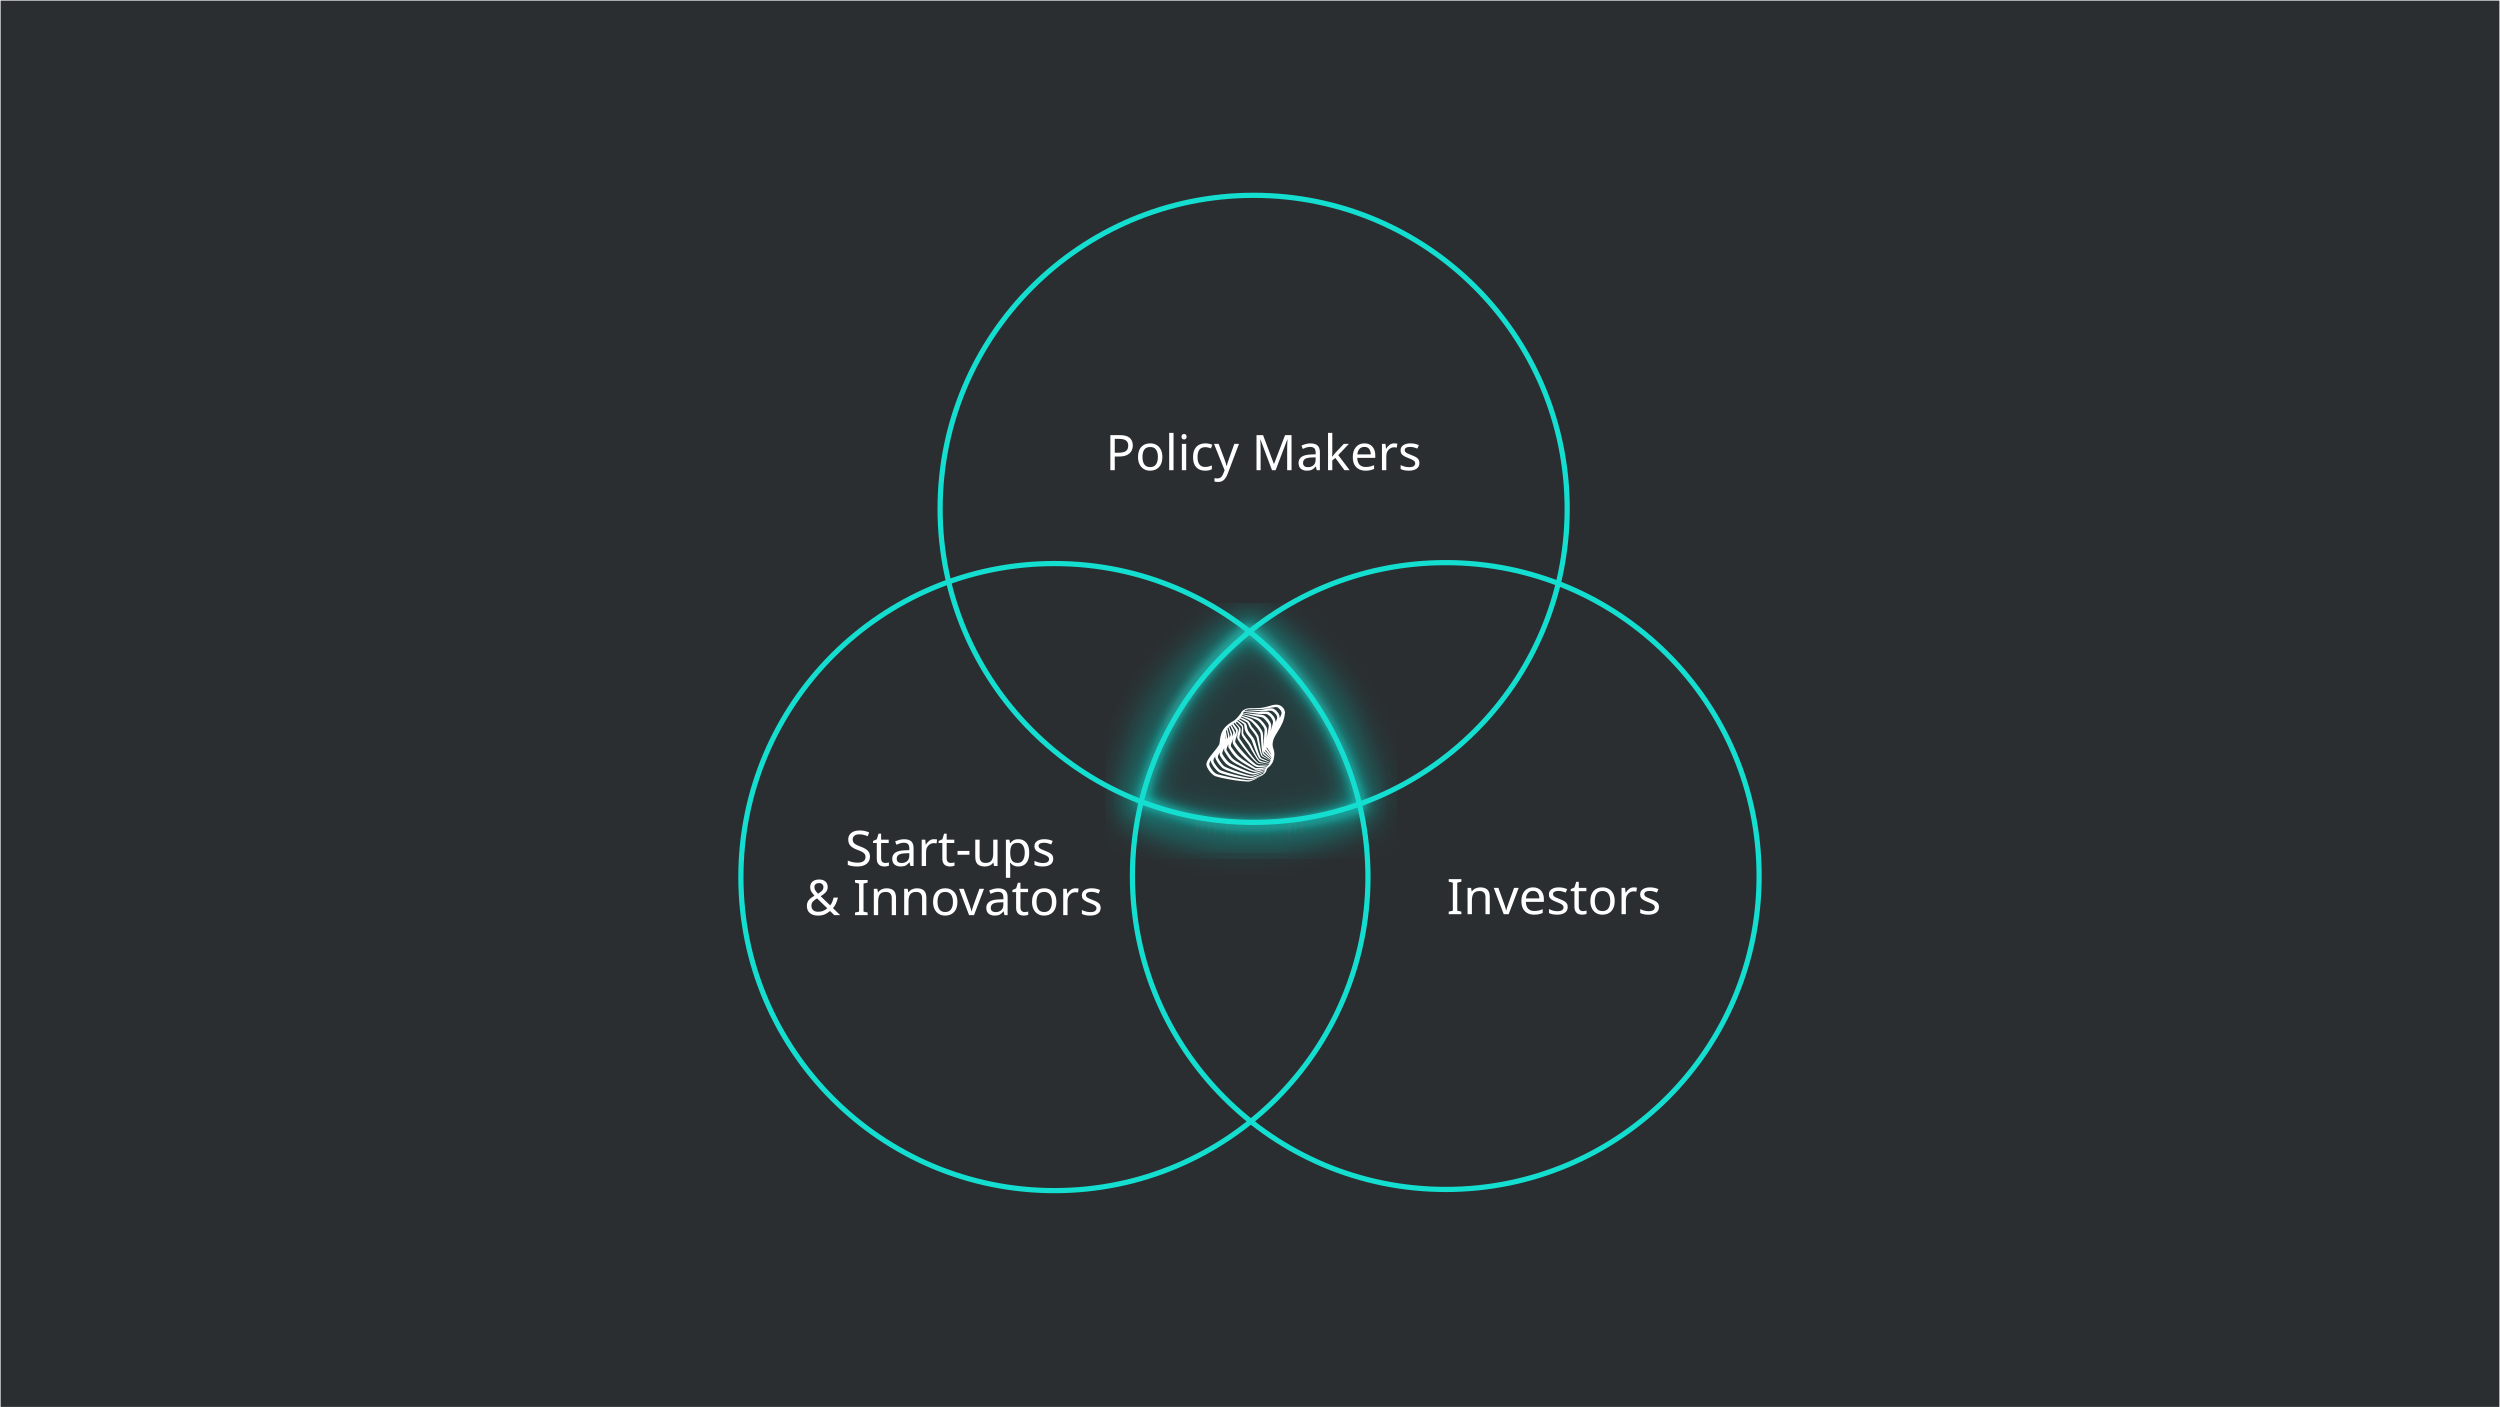
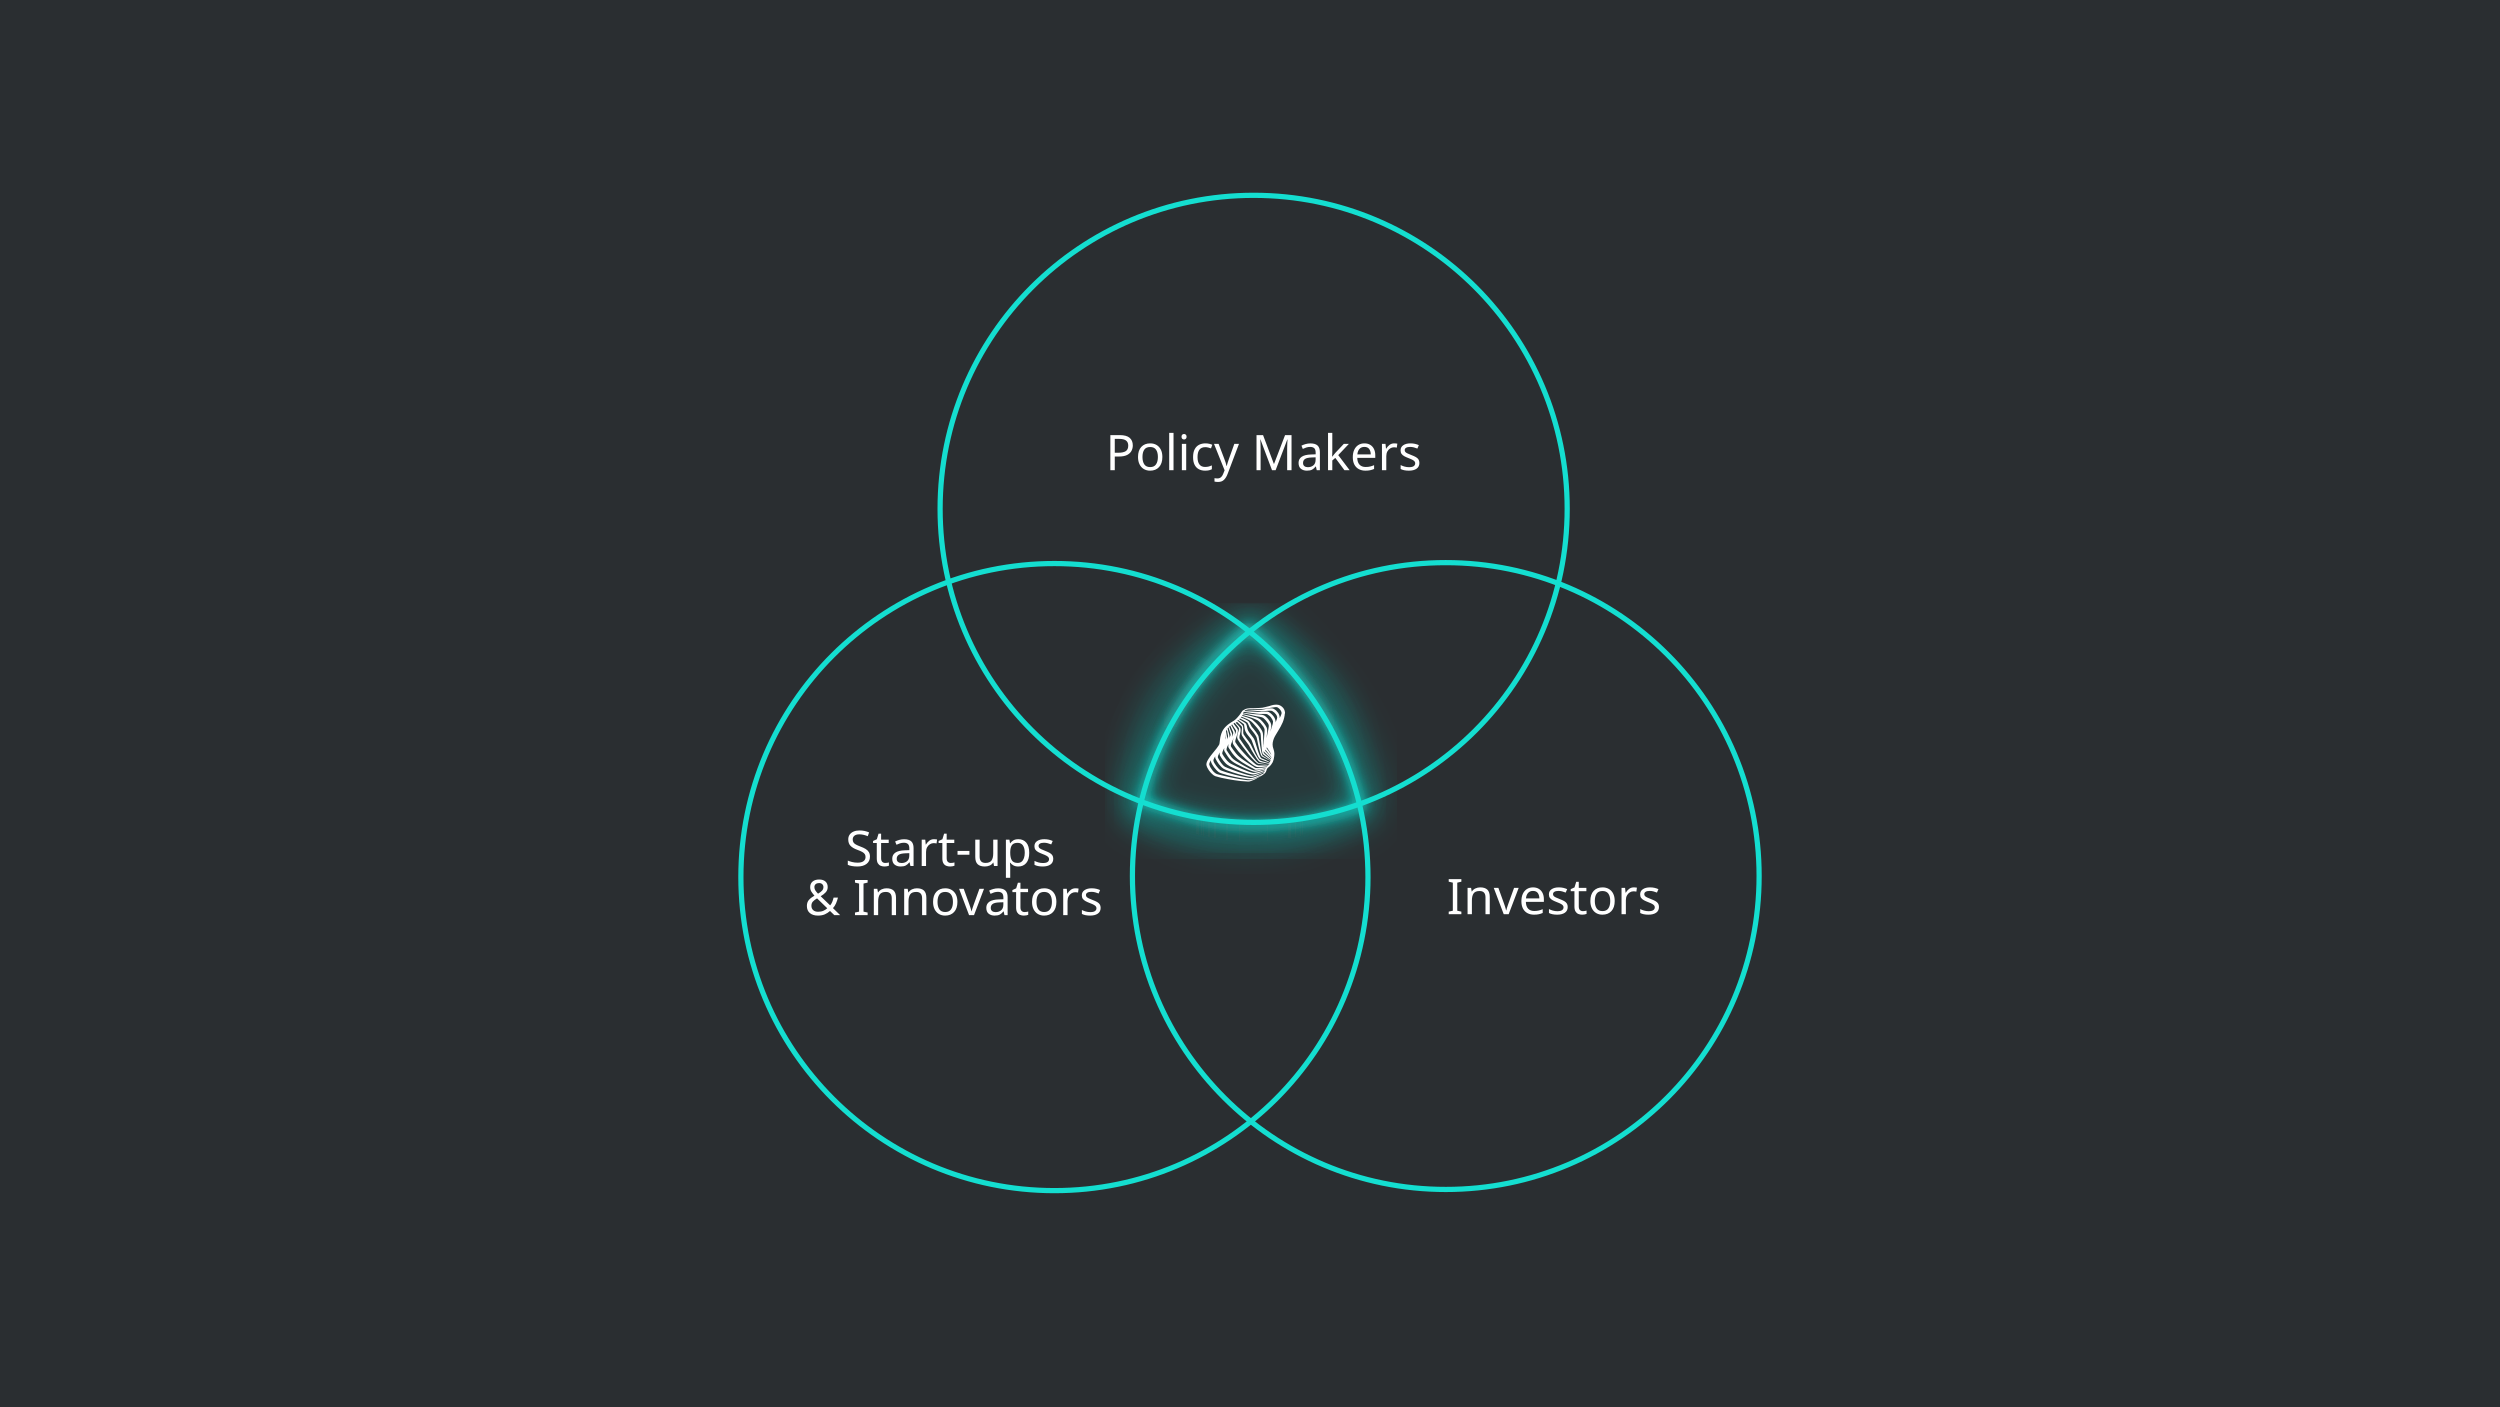
<svg xmlns="http://www.w3.org/2000/svg" version="1.1" id="Layer_1" x="0px" y="0px" viewBox="0 0 1920 1080" style="enable-background:new 0 0 1920 1080;" xml:space="preserve">
  <style type="text/css">
	.st0{fill:#2A2E31;}
	.st1{fill:#FFFFFF;}
	.st2{font-family:'NiveauGroteskRegular';}
	.st3{font-size:37.72px;}
	.st4{fill:#0FA399;fill-opacity:0.1;}
	.st5{filter:url(#blurMe);}
	.st6{fill:none;stroke:#14DED0;stroke-width:4;stroke-linecap:round;stroke-miterlimit:10;}
	.st7{filter:url(#AI_GaussianBlur_4);}
	.st8{fill:none;stroke:#14DED0;stroke-width:5;stroke-linecap:round;stroke-miterlimit:10;}
	.st9{filter:url(#AI_GaussianBlur_10);}
	.st10{opacity:0.3;fill:none;stroke:#14DED0;stroke-width:4;stroke-linecap:round;stroke-miterlimit:10;}
</style>
  <filter id="blurMe">
    <feGaussianBlur stdDeviation="14" />
  </filter>
  <filter id="AI_GaussianBlur_4">
    <feGaussianBlur stdDeviation="4" />
  </filter>
  <filter id="AI_GaussianBlur_10">
    <feGaussianBlur stdDeviation="10" />
  </filter>
-   <rect x="0.5" y="0.5" class="st0" width="1919" height="1080" />
+   <rect x="-2" y="-3" class="st0" width="1925" height="1086" />
  <g>
    <text transform="matrix(1 0 0 1 649.1875 665.0991)">
      <tspan x="0" y="0" class="st1 st2 st3">Start-ups</tspan>
      <tspan x="-31.5" y="37.7" class="st1 st2 st3">&amp; Innovators</tspan>
    </text>
    <text transform="matrix(1 0 0 1 1111.098 702.0991)" class="st1 st2 st3">Investors</text>
    <text transform="matrix(1 0 0 1 849.0977 361.0991)" class="st1 st2 st3">Policy Makers</text>
    <path id="triangleBg" class="st4" d="M959.6,488.7c-39.2,31.5-67.9,75.5-80.2,125.9c25.8,9.9,53.9,15.4,83.3,15.4   c27.5,0,53.8-4.8,78.3-13.5C1028.8,565.2,999.6,520.5,959.6,488.7z" />
    <g id="triangleGlow" class="st5">
      <path class="st6" d="M960,484c0,0-5.7-6-8-4c-42.2,36.2-69.2,78.2-84.4,133.4c-0.8,2.8,8.9,3.8,8.9,3.8s-5.3,6.9-2.4,7.9    c29.2,10.1,56.6,17.7,89.2,17.7c30.3,0,54.4-7.7,81.8-16.5c3-1-0.5-9-0.5-9s10.1-2.3,9.4-5.2c-15.3-56.1-43.9-95.4-87-132    C964.7,478,960,484,960,484z" />
    </g>
    <g id="triangleLineGlow4" class="st7">
      <path class="st8" d="M958.6,483c-41.8,33.6-68.5,78.5-81.6,132.3c27.6,10.6,53.5,18.4,84.8,18.4c29.3,0,57.4-5.1,83.5-14.4    C1032.4,564.6,1001.2,516.9,958.6,483z" />
    </g>
    <g id="triangleLineGlow10" class="st9">
      <path class="st6" d="M960,480c-44.2,35.5-73,82.8-86.8,139.7c29.1,11.2,56.8,19.3,89.9,19.3c31,0,55.7-8.4,83.3-18.3    C1032.5,562.9,1005,515.8,960,480z" />
    </g>
    <g id="triangleLineGlow10Big" class="st9">
      <path class="st10" d="M960,480c-75.7,38.1-88.5,54.1-92,142c40.8,39.1,132.3,46.5,177-5C1035.4,532.9,1033,522.4,960,480z" />
    </g>
    <path id="venn" class="st6" d="M809.8,432.8c133,0,240.8,107.8,240.8,240.8S942.7,914.4,809.8,914.4S569,806.6,569,673.6   S676.8,432.8,809.8,432.8z M869.7,672.8c0,132.9,107.7,240.7,240.7,240.7S1351,805.7,1351,672.8s-107.7-240.7-240.7-240.7   S869.7,539.9,869.7,672.8z M722,390.8c0,133,107.8,240.8,240.8,240.8s240.8-107.8,240.8-240.8S1095.8,150,962.8,150   S722,257.8,722,390.8z" />
    <path id="logo_1_" class="st1" d="M984.1,548.3c0,0.1-0.1,0.3-0.1,0.5c-0.1,0.3-0.3,0.7-0.4,1c-0.2,0.6-0.5,1.1-0.8,1.7   c0,0,0-0.1,0-0.1c0-0.5,0-0.9-0.1-1.4c-0.2-0.9-0.6-1.7-1-2.4c-0.5-0.7-1-1.3-1.6-1.9c-0.6-0.5-1.3-1-2.1-1.4   c-0.4-0.2-1-0.3-1.4-0.3c-0.4,0-0.9,0-1.2,0c-0.8,0.1-1.5,0.2-2.3,0.3c-1.5,0.3-2.9,0.7-4.3,0.8c-1.4,0.1-2.9,0-4.4,0l-4.5-0.1   l-2.9,0c0,0,0,0,0,0c0.1-0.1,0.1-0.1,0.2-0.1v0c0,0,0,0,0,0c0,0,0.1,0,0.1,0h0c0.8-0.3,1.7-0.4,2.7-0.4l3.4,0l4.2,0l1.2,0   c0.4,0,0.8,0,1.2,0c0.8-0.1,1.6-0.2,2.4-0.3l4.6-0.8c0.8-0.1,1.5-0.2,2.3-0.3c0.4,0,0.7-0.1,1,0c0.1,0,0.1,0,0.2,0c0,0,0.1,0,0,0   l0.1,0c0.1,0,0.2,0.1,0.4,0.1c1.1,0.6,2.2,1.7,2.8,2.8c0.3,0.6,0.5,1.2,0.5,1.8C984.2,548.1,984.2,548.2,984.1,548.3 M980.9,551.2   c0,0.2-0.1,0.5-0.2,0.9c-0.3,1-0.7,1.9-1.1,2.9c0-0.2,0-0.4,0.1-0.6c0-0.5-0.1-0.9-0.2-1.3c-0.1-0.4-0.2-0.8-0.4-1.2   c-0.3-0.7-0.7-1.4-1.2-2c-0.5-0.6-1-1.2-1.6-1.7c-0.6-0.5-1.2-1-2-1.4c-0.5-0.2-0.9-0.3-1.3-0.3c-0.4,0-0.8,0-1.2,0   c-0.7,0-1.5,0.1-2.2,0.1c-1.4,0.1-2.8,0.3-4.1,0.1l-8.5-0.5l-1.3-0.1c0,0,0.5-0.5,0.8-0.7c0.1,0,0.5,0,0.7,0l2.7,0.2   c3,0.2,5.9,0.5,8.9,0.7c1.6,0,3-0.3,4.5-0.4c0.7-0.1,1.5-0.1,2.1-0.1c0.3,0,0.7,0,1,0.1c0.3,0,0.5,0.1,0.7,0.2   c1.1,0.6,2.2,1.6,2.9,2.6c0.4,0.5,0.6,1.1,0.8,1.7C980.9,550.7,980.9,551,980.9,551.2 M977.7,554.3c0,0.5-0.2,1.2-0.3,1.9   c-0.2,0.7-0.4,1.3-0.6,2c-0.4,1.3-0.8,2.5-1.2,3.8c0.1-0.3,0.2-0.7,0.2-1c0.1-0.7,0.3-1.3,0.4-2c0.1-0.7,0.2-1.3,0.1-2.3   c-0.1-0.9-0.5-1.6-0.8-2.2c-0.4-0.6-0.8-1.2-1.2-1.8c-0.4-0.6-0.9-1.1-1.4-1.6c-0.5-0.5-1-1-1.7-1.4c-0.2-0.2-0.4-0.2-0.6-0.3   c-0.2-0.1-0.4-0.1-0.5-0.2c-0.4-0.1-0.7-0.2-1.1-0.3c-0.7-0.1-1.4-0.2-2.1-0.2c-0.7,0-1.3,0-2-0.1c-0.6,0-1.3-0.2-2-0.2   c-2.7-0.3-5.4-0.7-8.1-1c0.1-0.3,0.2-0.5,0.3-0.6c0,0,0.1-0.1,0.1-0.1l1.7,0.2c2.8,0.4,5.6,0.8,8.4,1.2c0.7,0.1,1.5,0.2,2.2,0.2   c0.7,0,1.4,0,2.1,0c0.7,0,1.4,0,2.1,0c0.6,0,1.4,0.1,1.7,0.3c0.5,0.3,1,0.7,1.5,1.1c0.5,0.4,0.9,0.9,1.3,1.4c0.4,0.5,0.7,1.1,1,1.6   c0.1,0.3,0.2,0.6,0.3,0.8C977.7,553.8,977.7,554.2,977.7,554.3 M976.4,581.9c-0.5-0.6-1-1.2-1.5-1.8c-0.8-1-1.7-1.9-2.6-2.8   l-0.3-0.3c-0.1-0.1-0.2-0.3-0.2-0.3c0,0,0-0.1-0.1-0.2c0-0.1,0-0.3,0-0.4c0-0.2,0-0.4,0-0.5c0,0.1,0.1,0.1,0.1,0.2l0.7,0.8l2.5,3.1   c0.5,0.6,0.9,1.2,1.4,1.8C976.5,581.5,976.5,581.7,976.4,581.9 M976.1,583.2c-0.7-0.6-1.4-1.3-2.1-1.9l-2.8-2.4   c-0.1-0.1-0.1-0.1-0.2-0.2c-0.1-0.1-0.3-0.4-0.4-0.6c0-0.1,0-0.1-0.1-0.2c-0.1-0.4-0.1-1.1-0.1-1.1c0,0,0.1,0,0.1,0.1   c0,0,0,0.1,0,0.1c0,0,0,0,0,0c0,0,0,0,0,0c0,0.1,0.1,0.1,0.1,0.2c0.2,0.2,0.3,0.3,0.4,0.4l0.3,0.3l2.7,2.6c0.7,0.6,1.3,1.3,2,1.9   C976.2,582.9,976.1,583.1,976.1,583.2 M975.8,583.9c-0.1,0.1-0.1,0.2-0.2,0.3c-0.8-0.6-1.7-1.2-2.5-1.7l-3-1.9l-0.3-0.2   c-0.1-0.1,0,0-0.1-0.1c0,0,0-0.1-0.1-0.1c-0.1-0.2-0.2-0.4-0.3-0.7c-0.2-0.5-0.3-1.1-0.5-1.6c-0.5-2.2-0.9-4.6-1.3-6.9l-0.6-3.5   c-0.1-0.6-0.2-1.1-0.3-1.8c-0.2-0.8-0.5-1.3-0.9-1.8c-0.6-1.1-1.3-2-2.1-3c-0.4-0.5-0.7-0.9-1.1-1.4l-0.6-0.7   c-0.2-0.2-0.4-0.5-0.5-0.6c-0.3-0.4-0.5-0.9-0.8-1.4c-0.3-0.5-0.5-1-0.8-1.6c-0.2-0.3-0.3-0.6-0.5-0.8c-0.1-0.1-0.2-0.3-0.4-0.5   c-0.2-0.1-0.3-0.2-0.4-0.3c-0.6-0.3-1.1-0.6-1.6-0.9c-1.3-0.6-2.6-1.2-4-1.7c0.1-0.1,0.2-0.2,0.3-0.3c0,0,0.1-0.1,0.1-0.2   c0,0,0-0.1,0.1-0.1c1.5,0.6,2.9,1.2,4.3,1.8c0.5,0.3,1.1,0.5,1.6,0.8c0.5,0.3,1,0.6,1.4,0.9c0.9,0.7,1.7,1.6,2.5,2.5   c1.6,1.8,3.2,3.6,4.3,5.6c0.3,0.5,0.5,1,0.6,1.4c0.1,0.5,0.2,1.1,0.2,1.7c0.1,1.2,0.2,2.4,0.2,3.6c0.2,2.4,0.3,4.9,0.6,7.3   c0.1,0.6,0.2,1.2,0.3,1.9c0.1,0.3,0.2,0.6,0.3,1c0.1,0.1,0.1,0.2,0.2,0.3c0.1,0.1,0.1,0.1,0.2,0.2l0.4,0.3l2.9,2.2   c0.8,0.6,1.6,1.2,2.4,1.8C975.8,583.9,975.8,583.9,975.8,583.9 M975.2,585.3c-1-0.5-2-1-3-1.5l-3.2-1.4l-0.4-0.2   c-0.1,0-0.1-0.1-0.1-0.1c0,0,0,0-0.1-0.1c-0.1-0.1-0.3-0.4-0.4-0.6c-0.3-0.5-0.5-1-0.7-1.5c-0.9-2.1-1.5-4.3-2.2-6.5l-1-3.3   c-0.2-0.6-0.4-1.1-0.6-1.7c-0.2-0.6-0.6-1.2-0.9-1.7c-1.4-2-3-3.6-4-5.5c-0.4-0.8-0.7-1.9-0.9-3c-0.1-0.6-0.2-1.2-0.5-1.8   c-0.1-0.3-0.3-0.8-0.7-1c-0.3-0.2-0.5-0.4-0.8-0.6c-1.3-0.9-2.7-1.6-4-2.4c0.2-0.2,0.3-0.3,0.5-0.5c0,0,0.1-0.1,0.1-0.1   c1.4,0.7,2.7,1.4,4,2.1c0.5,0.3,1,0.6,1.4,0.9c0.1,0.1,0.2,0.2,0.3,0.2c0,0,0.1,0.1,0.1,0.2c0.1,0.2,0.2,0.4,0.4,0.7   c0.2,0.5,0.5,1,0.7,1.6c0.2,0.6,0.5,1.1,0.9,1.7l2.2,2.8c0.7,0.9,1.4,1.8,2,2.8c0.3,0.5,0.6,1,0.7,1.3c0.1,0.4,0.2,1.1,0.4,1.6   l0.7,3.5c0.5,2.3,1,4.6,1.7,6.9c0.2,0.6,0.4,1.1,0.6,1.7c0.1,0.3,0.3,0.6,0.5,0.9c0.1,0.1,0.1,0.2,0.2,0.2c0.1,0.1,0.2,0.2,0.3,0.2   l0.4,0.2l3.1,1.6c0.9,0.5,1.8,1,2.7,1.5C975.4,585,975.3,585.2,975.2,585.3 M975,585.9c-0.1,0.1-0.1,0.3-0.2,0.4   c-0.1,0-0.1,0-0.2-0.1c-1.1-0.4-2.2-0.7-3.4-1c-1.1-0.3-2.3-0.6-3.3-1l-0.2-0.1c-0.1,0-0.1-0.1-0.1-0.1c-0.1,0-0.2-0.1-0.3-0.2   c-0.2-0.2-0.4-0.4-0.5-0.6c-0.3-0.4-0.7-0.9-1-1.4c-1.2-1.9-2.3-4-3.3-6.1l-1.5-3.1c-0.2-0.5-0.5-1.1-0.9-1.6c-0.3-0.5-0.7-1-1-1.5   c-0.7-1-1.4-1.9-2.1-2.8c-0.7-0.9-1.4-1.9-1.9-2.7c-0.2-0.3-0.2-0.7-0.3-1.3c0-0.5,0-1.1,0-1.7c0-0.6,0.1-1.2,0-1.8   c0-0.3,0-0.6-0.1-1c-0.1-0.3-0.1-0.7-0.4-1.1c-0.1-0.2-0.1-0.1-0.2-0.3l-0.2-0.2l-0.3-0.3l-0.6-0.6c-0.4-0.4-0.9-0.8-1.3-1.2   c-0.5-0.4-0.9-0.7-1.4-1.1c0.2-0.2,0.4-0.3,0.5-0.5c1.3,0.9,2.7,1.8,3.9,2.8c0.2,0.2,0.4,0.4,0.6,0.5c0.1,0.1,0.1,0.2,0.2,0.5   c0.1,0.4,0.2,1,0.2,1.6c0.2,1.1,0.3,2.4,0.9,3.6c1.1,2.3,2.9,3.9,4.1,5.7c0.3,0.4,0.6,0.9,0.7,1.3c0.2,0.5,0.4,1,0.6,1.6   c0.4,1.1,0.8,2.2,1.2,3.3c0.8,2.2,1.6,4.3,2.7,6.5c0.3,0.5,0.5,1.1,0.9,1.6c0.2,0.3,0.3,0.5,0.6,0.8c0.1,0.1,0.2,0.1,0.3,0.2   c0.1,0.1,0.2,0.1,0.3,0.1l0.4,0.2l3.3,1.2c1.1,0.4,2.1,0.8,3.2,1.2C975.1,585.8,975.1,585.9,975,585.9 M974.3,587.2   c-0.1,0-0.3-0.1-0.4-0.1c-1.2-0.2-2.4-0.4-3.5-0.5c-1.2-0.1-2.4-0.3-3.5-0.5c-0.1,0-0.3-0.1-0.3-0.1c-0.1,0-0.2-0.1-0.3-0.2   c-0.2-0.1-0.4-0.3-0.6-0.5c-0.4-0.4-0.8-0.8-1.2-1.2c-1.6-1.7-3-3.6-4.4-5.5c-1.4-1.9-2.8-3.8-4.2-5.7c-0.7-1-1.4-1.9-2-2.9l-1-1.5   l-0.5-0.7c-0.2-0.2-0.3-0.5-0.4-0.6c-0.1-0.3-0.2-0.8-0.1-1.3c0-0.5,0.1-1.1,0.3-1.6c0.2-1.1,0.6-2.3,0.6-3.6c0-0.4,0-0.7-0.1-1.2   c0-0.1,0-0.1-0.1-0.3c-0.1-0.1-0.1-0.2-0.1-0.3c-0.1-0.2-0.2-0.3-0.3-0.4c-0.4-0.5-0.8-1-1.2-1.4c-0.6-0.7-1.3-1.4-2-2   c0.3-0.2,0.7-0.4,1-0.7c0.5,0.4,0.9,0.8,1.4,1.3c0.4,0.4,0.8,0.8,1.2,1.2l0.6,0.6l0.3,0.3l0.1,0.2c0,0,0.1,0.1,0.1,0.1   c0,0.1,0.1,0.3,0.1,0.5c0,0.2,0,0.5,0,0.8c0,0.5-0.1,1.1-0.2,1.7c-0.1,0.6-0.1,1.2-0.1,1.8c0,0.6,0,1.4,0.4,2.1   c0.3,0.6,0.7,1.1,1,1.6c0.3,0.5,0.7,1,1,1.4c0.7,0.9,1.4,1.9,2.1,2.8c0.3,0.5,0.7,0.9,1,1.4c0.3,0.5,0.6,0.9,0.8,1.4   c0.6,1,1.1,2.1,1.7,3.1c1.2,2,2.4,4,3.7,6c0.4,0.5,0.7,1,1.1,1.4c0.2,0.2,0.4,0.4,0.7,0.7c0.1,0.1,0.3,0.2,0.5,0.3   c0.1,0.1,0.2,0.1,0.3,0.1l0.2,0.1c1.2,0.3,2.3,0.5,3.5,0.7c1.1,0.2,2.3,0.4,3.4,0.7c0,0,0,0,0.1,0   C974.5,586.9,974.4,587.1,974.3,587.2 M973.9,587.7C973.9,587.7,973.9,587.8,973.9,587.7c-0.1,0.1-0.2,0.2-0.3,0.3   c-0.2,0-0.4,0-0.6-0.1c-1.2-0.1-2.5,0-3.7,0c-0.6,0-1.2,0-1.8,0c-0.6,0-1.2,0-1.7-0.2c-1-0.3-2-1.1-2.9-1.9c-1.9-1.5-3.6-3.3-5.3-5   c-0.8-0.9-1.7-1.8-2.5-2.7c-0.8-0.9-1.6-1.8-2.4-2.7c-0.8-0.9-1.5-1.9-2.2-2.8c-0.4-0.5-0.7-1-1-1.5c-0.2-0.2-0.3-0.5-0.5-0.7   l-0.2-0.4l-0.1-0.1c0,0,0,0,0,0c0,0,0,0,0-0.1c-0.1-0.3,0-0.9,0.1-1.4c0.1-0.6,0.3-1.1,0.5-1.7c0.4-1.2,0.8-2.3,1.1-3.6   c0.2-0.6,0.3-1.3,0.3-2c0-0.2,0-0.4-0.1-0.7c-0.1-0.2-0.1-0.2-0.1-0.3l0,0l0-0.1l0,0l0,0l-0.1-0.1l-0.5-0.8c-0.7-1-1.5-2-2.3-3   c-0.1-0.1-0.2-0.3-0.3-0.4c0.3-0.2,0.6-0.4,0.9-0.6c0.7,0.8,1.4,1.6,2,2.4c0.4,0.5,0.7,0.9,1,1.4c0.1,0.1,0.1,0.2,0.2,0.3   c0.1,0.1,0.1,0.1,0.1,0.3c0,0.1,0,0.4,0,0.6c-0.1,1-0.6,2.1-0.9,3.3c-0.2,0.6-0.3,1.2-0.4,1.9c-0.1,0.7-0.1,1.4,0.2,2.2   c0.2,0.4,0.3,0.7,0.5,0.9l0.5,0.8c0.3,0.5,0.7,1,1,1.5c0.7,1,1.4,1.9,2.1,2.9c2.8,3.8,5.8,7.6,9.2,11c0.4,0.4,0.9,0.8,1.4,1.2   c0.2,0.2,0.5,0.4,0.8,0.6c0.1,0.1,0.3,0.2,0.5,0.2c0.2,0.1,0.4,0.1,0.5,0.1c1.2,0.2,2.4,0.2,3.6,0.3c1.2,0.1,2.4,0.1,3.5,0.2   c0.1,0,0.2,0,0.3,0C974,587.7,974,587.7,973.9,587.7 M972.9,589c0,0-0.1,0.1-0.1,0.1c0,0,0,0-0.1,0.1c-0.2,0-0.4,0-0.6,0   c-1.3,0.1-2.6,0.3-3.9,0.5c-1.3,0.1-2.6,0.3-3.7,0.1c-0.1,0-0.3-0.1-0.3-0.1c0,0-0.1,0-0.1,0l-0.1,0l-0.2-0.1L963,589l-1.6-1   c-2.2-1.4-4.3-2.8-6.4-4.3c-1-0.7-2.1-1.5-3-2.3c-0.5-0.4-0.9-0.8-1.3-1.2c-0.4-0.5-0.9-0.9-1.3-1.4c-0.8-1-1.6-2-2.3-3   c-0.4-0.5-0.7-1.1-1.1-1.6l-0.3-0.4l-0.1-0.2c0-0.1-0.1-0.1-0.1-0.1c-0.1-0.2-0.1-0.4-0.2-0.6c-0.1-0.9,0.4-2.1,0.9-3.3   c0.4-1,0.9-2,1.4-3.1c-0.2,0.6-0.4,1.1-0.6,1.8c-0.2,0.7-0.4,1.3-0.2,2.3c0,0.2,0.2,0.6,0.2,0.7l0.2,0.4c0.2,0.3,0.3,0.6,0.5,0.8   c0.3,0.5,0.7,1.1,1.1,1.6c0.7,1,1.5,2,2.3,3c1.6,1.9,3.4,3.7,5.2,5.4c1.8,1.7,3.7,3.3,5.8,4.8c0.5,0.4,1,0.7,1.6,1   c0.6,0.3,1.1,0.6,1.8,0.8c0.7,0.1,1.4,0.1,2,0.1c0.6,0,1.2-0.1,1.9-0.2c1.2-0.1,2.4-0.3,3.7-0.4c0.1,0,0.2,0,0.3,0   C973.1,588.6,973,588.8,972.9,589 M972,590.2c0,0.1-0.1,0.1-0.1,0.2c-0.3,0-0.5,0.1-0.8,0.1c-1.4,0.2-2.7,0.5-4.1,0.8   c-0.7,0.1-1.4,0.3-2,0.4c-0.3,0.1-0.7,0.1-1,0.1c-0.2,0-0.6-0.1-0.9-0.1c-1.3-0.3-2.5-0.9-3.7-1.5c-2.4-1.2-4.8-2.6-7.2-4   c-1.2-0.7-2.4-1.4-3.5-2.1c-1.1-0.7-2.1-1.5-2.9-2.5c-0.8-1-1.6-2.1-2.3-3.2l-1.1-1.7l-0.3-0.4c0-0.1-0.1-0.1-0.1-0.2   c0-0.2-0.1-0.4,0-0.7c0.1-1.1,0.7-2.4,1.3-3.6c0.1-0.1,0.1-0.3,0.2-0.4c-0.1,0.5-0.2,1-0.2,1.6c0,0.4,0.1,0.9,0.3,1.3   c0,0.1,0.1,0.2,0.2,0.3l0.1,0.2l0.3,0.4c0.4,0.6,0.7,1.1,1.1,1.7c0.7,1.1,1.5,2.2,2.4,3.2c0.4,0.5,0.9,1,1.4,1.5   c0.5,0.5,1,1,1.5,1.4c1.1,0.8,2.1,1.6,3.2,2.3c2.2,1.4,4.5,2.7,6.8,4l1.7,0.9l0.9,0.5l0.2,0.1l0.1,0.1l0.1,0.1   c0.2,0.1,0.4,0.1,0.6,0.2c0.7,0.1,1.4,0,2.1-0.1c0.7-0.1,1.3-0.2,1.9-0.3c1.3-0.2,2.5-0.6,3.8-0.8c0.1,0,0.1,0,0.2,0   C972.2,589.8,972.1,590,972,590.2 M971.4,591.5c-0.4,0.1-0.8,0.2-1.2,0.3L966,593c-0.7,0.2-1.4,0.4-2.1,0.5c-0.4,0.1-0.7,0.1-1,0.1   c-0.3,0-0.6-0.1-1-0.1c-1.4-0.3-2.8-0.8-4.1-1.3c-2.7-1-5.4-2.2-8.1-3.5c-1.3-0.6-2.6-1.3-3.9-1.9c-0.6-0.3-1.3-0.7-1.8-1.1   c-0.5-0.4-1-0.9-1.5-1.4c-0.9-1.1-1.8-2.2-2.6-3.4c-0.4-0.6-0.8-1.2-1.1-1.8c0-0.1-0.1-0.1-0.1-0.1c0,0,0-0.1,0-0.1   c0-0.1,0-0.2,0-0.3c0-0.3,0.1-0.6,0.1-0.9c0.3-1.1,0.9-2.2,1.5-3.3c0,0.2-0.1,0.4-0.1,0.6c-0.1,0.4-0.1,0.9,0,1.4   c0.1,0.2,0.2,0.5,0.3,0.7l0.3,0.5l1.1,1.8c0.8,1.2,1.5,2.4,2.5,3.5c1,1.1,2.2,2.1,3.4,2.8c1.2,0.8,2.5,1.4,3.7,2   c2.5,1.3,4.9,2.5,7.5,3.6c1.3,0.5,2.6,1.1,4,1.4c0.4,0.1,0.7,0.1,1.2,0.1c0.4-0.1,0.7-0.1,1.1-0.2c0.7-0.2,1.3-0.4,2-0.5   c1.3-0.4,2.7-0.8,4-1.1c0.2,0,0.3-0.1,0.5-0.1C971.6,591,971.5,591.3,971.4,591.5 M971.1,592.7c-0.5,0.2-1.1,0.4-1.7,0.6l-4.5,1.6   c-0.7,0.2-1.5,0.5-2.2,0.7c-0.2,0-0.4,0.1-0.5,0.1c-0.1,0-0.3,0-0.5,0c-0.4,0-0.7-0.1-1.1-0.1c-1.5-0.2-3-0.7-4.5-1.1   c-3-0.9-6-1.9-8.9-3c-1.5-0.5-2.9-1.1-4.4-1.7l-1.1-0.5l-0.5-0.2c-0.2-0.1-0.3-0.1-0.4-0.2c-0.6-0.3-1.1-0.8-1.6-1.3   c-1-1.1-1.9-2.3-2.7-3.6c-0.4-0.6-0.8-1.4-1.1-2c-0.2-0.3-0.1-0.9,0.1-1.6c0.3-0.8,0.8-1.7,1.3-2.6c-0.1,0.3-0.1,0.5-0.1,0.8   c0,0.2,0,0.5,0,0.8c0,0.1,0.1,0.3,0.1,0.4c0,0.1,0.1,0.3,0.1,0.4c0.4,0.8,0.8,1.4,1.2,2c0.8,1.3,1.8,2.5,2.8,3.6   c0.5,0.6,1.1,1.1,1.8,1.6c0.7,0.5,1.4,0.9,2,1.2c1.4,0.7,2.7,1.3,4.1,1.9c2.8,1.2,5.5,2.2,8.4,3.1c1.4,0.4,2.9,0.9,4.4,1.1   c0.4,0.1,0.8,0.1,1.2,0.1c0.4,0,0.8-0.1,1.2-0.2c0.7-0.2,1.5-0.4,2.2-0.7c1.4-0.5,2.8-1,4.2-1.5l0.9-0.3   C971.2,592.2,971.2,592.4,971.1,592.7 M970.4,593.9c-0.1,0.1-0.1,0.1-0.2,0.2c-2,0.9-4.3,2-7.5,3c-0.4,0.1-0.8,0.2-1.2,0.3   c-0.4,0.1-0.7,0.1-1.1,0.1c-0.8,0-1.6-0.1-2.4-0.3c-1.6-0.3-3.2-0.6-4.8-1c-3.2-0.7-6.3-1.6-9.5-2.5c-1.6-0.5-3.1-0.9-4.6-1.5   c-0.4-0.1-0.8-0.3-1.1-0.4c-0.3-0.1-0.7-0.3-0.9-0.4c-0.5-0.4-1.1-0.9-1.6-1.5c-1-1.1-2-2.4-2.8-3.8c-0.4-0.7-0.7-1.3-0.8-1.9   c0-0.1,0-0.5,0.1-0.8c0.1-0.3,0.3-0.7,0.4-1c0.3-0.5,0.6-1.1,0.9-1.6c0,0,0,0,0,0.1c-0.1,0.5,0,1.1,0.2,1.7   c0.4,0.8,0.8,1.4,1.2,2.2c0.8,1.4,1.8,2.7,3,3.9c0.6,0.6,1.2,1.2,2,1.7c0.2,0.1,0.4,0.2,0.6,0.3l0.6,0.3c0.4,0.2,0.7,0.3,1.1,0.5   c1.5,0.6,3,1.1,4.5,1.6c3,1,6.1,1.9,9.1,2.6c1.5,0.4,3.1,0.7,4.7,0.9c0.4,0,0.8,0.1,1.2,0.1c0.2,0,0.4,0,0.7-0.1   c0.2-0.1,0.4-0.1,0.6-0.2c0.8-0.2,1.5-0.5,2.3-0.8c2-0.8,3.7-1.6,5.6-2.4C970.7,593.4,970.6,593.6,970.4,593.9 M968.3,595.6   c-0.4,0.3-0.8,0.6-1.3,0.8c-0.3,0.2-0.5,0.3-0.5,0.3c-0.3,0.1-0.6,0.3-0.8,0.4c-0.6,0.3-2.5,1.1-2.5,1.1l0,0   c-0.3,0.2-0.7,0.3-1,0.4c0,0,0,0,0,0c-0.6,0.2-1.2,0.4-1.7,0.5c-0.2,0-0.4,0.1-0.6,0.1c-0.2,0-0.4,0-0.6,0c-0.4,0-0.8,0-1.2,0   c-3.2-0.3-6.5-0.9-9.7-1.5c-1.6-0.3-3.2-0.7-4.8-1c-1.6-0.3-3.2-0.7-4.8-1.1l-2.4-0.6c-0.8-0.2-1.6-0.4-2.2-0.7   c-0.5-0.2-1.1-0.7-1.7-1.2c-0.6-0.5-1.1-1.1-1.5-1.7c-0.5-0.6-0.9-1.3-1.3-1.9c-0.4-0.7-0.7-1.4-0.9-2c0-0.1-0.1-0.3-0.1-0.4   c0,0,0-0.2,0-0.2c0,0,0-0.1,0-0.2c0.1-0.3,0.2-0.6,0.3-1c0.3-0.6,0.6-1.3,1-1.9c0,0.2,0,0.4,0,0.7c0.1,1,0.6,1.9,1,2.6   c0.8,1.5,1.9,2.9,3.1,4.2c0.6,0.6,1.2,1.2,2,1.8c0.5,0.3,0.9,0.4,1.3,0.6c0.4,0.2,0.8,0.3,1.2,0.4c1.6,0.5,3.2,0.9,4.8,1.4   c3.2,0.8,6.4,1.5,9.7,2.1c1.6,0.3,3.3,0.6,4.9,0.8c0.8,0.1,1.7,0.2,2.5,0.2c0.4,0,1-0.1,1.3-0.2c0.4-0.1,0.8-0.3,1.2-0.4   c1.6-0.6,3.1-1.3,4.5-2.1c0.4-0.2,0.8-0.4,1.1-0.5C968.5,595.4,968.4,595.5,968.3,595.6 M940.9,564.2c0-0.1,0-0.2,0-0.3   c0,0.5,0.1,1,0.1,1.5c0,0.4,0.1,0.8,0.2,1.2l0,0.1c0,0,0,0,0,0.1c0,0,0,0.1,0,0.1c0,0.1,0,0.1,0,0.2c0,0.2,0,0.3-0.1,0.5   c0,0.1-0.1,0.3-0.1,0.4c0-0.2,0-0.4,0-0.5l-0.1-1.3c0-0.4,0-0.9,0-1.3C940.8,564.6,940.8,564.4,940.9,564.2 M942.2,560.3   c0.1,0.3,0.1,0.7,0.2,1l0.4,2.2l0.2,1.1c0.1,0.3,0.2,0.8,0.1,1c0,0.6-0.3,1.2-0.6,1.8c-0.1,0.2-0.2,0.3-0.2,0.5c0,0,0-0.1,0-0.1   c0-0.2,0.1-0.5,0.1-0.7c0-0.1,0-0.2,0-0.4c0-0.1,0-0.1,0-0.2l0-0.2c-0.1-0.4-0.2-0.8-0.2-1.1c-0.1-0.8-0.3-1.5-0.4-2.3   c-0.1-0.4-0.1-0.8-0.2-1.3C941.7,561.3,942,560.8,942.2,560.3 M943.5,558.6c0.1,0.5,0.3,0.9,0.4,1.4l0.6,2l0.3,1   c0.1,0.3,0.2,0.7,0.3,0.9c0.1,0.5-0.1,1.1-0.4,1.7c-0.2,0.4-0.4,0.8-0.6,1.2c0.1-0.4,0.2-0.7,0.2-1.2c0-0.6-0.2-0.8-0.2-1.2   l-0.3-1.1l-0.6-2.1l-0.4-1.8C943,559.1,943.2,558.8,943.5,558.6 M944.9,557.4c0.2,0.4,0.4,0.8,0.5,1.2c0.5,1.2,1.1,2.4,1.6,3.5   c0.4,0.9-0.1,2.1-0.6,3.2c-0.1,0.2-0.2,0.5-0.4,0.7c0.2-0.7,0.4-1.4,0.3-2.3c-0.1-0.5-0.3-0.7-0.4-1.1l-0.4-1l-0.8-1.9   c-0.2-0.6-0.5-1.1-0.7-1.7C944.4,557.8,944.6,557.6,944.9,557.4 M949.2,560.9L949.2,560.9C949.2,560.9,949.2,560.9,949.2,560.9    M946.3,556.4c0.1,0.2,0.2,0.3,0.3,0.5c0.7,1,1.3,2.1,2,3.1l0.5,0.8l0.1,0.1l0,0l0,0c0,0.1,0.1,0.2,0.1,0.2c0,0,0,0.1,0,0.2   c0,0.5-0.2,1-0.4,1.6c-0.3,0.9-0.7,1.7-1,2.6c0.2-0.5,0.4-1.1,0.5-1.7c0.1-0.7,0.1-1.6-0.2-2.3c-0.6-1.2-1.2-2.3-1.9-3.5   c-0.2-0.4-0.5-0.8-0.7-1.2C945.8,556.7,946.1,556.6,946.3,556.4 M954.3,549.1c2,0.6,4,1.2,5.9,1.8c1.2,0.4,2.4,0.8,3.5,1.3   c0.6,0.2,1.1,0.5,1.7,0.8c0.6,0.3,0.9,0.5,1.3,0.9c0.9,0.8,1.7,1.7,2.4,2.7c0.8,0.9,1.5,1.9,1.9,2.9c0.1,0.2,0.2,0.5,0.2,0.7   c0,0.2,0,0.5,0,0.8c0,0.6,0,1.2-0.1,1.8c-0.1,1.2-0.2,2.5-0.3,3.8c-0.2,1.9-0.3,3.8-0.4,5.7c0,0,0,0.1,0,0.2c0,0.1,0,0.2,0,0.3   c0,0.1,0,0.2,0,0.3c0,0.7-0.1,0.7-0.1,0.7c0,0,0-0.1,0-0.3c0-0.3,0-0.6,0-0.9c0-0.5,0-1-0.1-1.4c0-0.8,0-1.6,0-2.4   c0-1.2,0-2.4-0.1-3.7c0-0.6-0.1-1.2-0.2-1.9c-0.1-0.7-0.4-1.4-0.7-2c-1.3-2.3-2.8-4.2-4.6-6c-0.9-0.9-1.8-1.7-2.8-2.5   c-0.6-0.4-1.2-0.7-1.8-0.9c-0.6-0.2-1.2-0.5-1.7-0.7c-1.4-0.5-2.9-1-4.4-1.4C954.1,549.5,954.2,549.3,954.3,549.1 M972.8,574.8   c0-0.1,0-0.3,0-0.4c0-0.2,0-0.4,0.1-0.6l0,0.1l0.6,0.9l2.3,3.6l0.2,0.4c0,0.1,0,0.1,0.1,0.2c0.1,0.3,0.2,0.6,0.3,0.9   c-0.2-0.3-0.3-0.5-0.5-0.8c-0.8-1.1-1.5-2.2-2.3-3.2l-0.6-0.8C972.8,575.1,972.8,575,972.8,574.8 M954.6,548.3   c0.1-0.2,0.1-0.3,0.2-0.4l0.3,0c2.6,0.5,5.2,1,7.8,1.7c2.5,0.8,5.6,0.7,7.3,1.8c0.4,0.3,0.9,0.8,1.3,1.2c0.4,0.5,0.9,0.9,1.2,1.4   c0.4,0.5,0.8,1,1.1,1.5c0.3,0.5,0.5,1,0.6,1.5c0.1,0.4,0,1.1-0.1,1.7c-0.1,0.6-0.2,1.3-0.3,1.9c-0.2,1.3-0.5,2.6-0.8,3.9   c-0.2,0.8-0.3,1.6-0.5,2.4c0,0,0-0.1,0-0.1c0.1-1.3,0.3-2.5,0.4-3.8c0.1-0.6,0.1-1.3,0.1-2c0-0.3,0-0.7-0.1-1.1   c-0.1-0.5-0.2-0.8-0.3-1.1c-0.6-1.3-1.4-2.4-2.2-3.4c-0.8-1-1.7-2-2.7-2.9c-0.1-0.1-0.3-0.2-0.4-0.3c-0.1-0.1-0.4-0.3-0.5-0.3   c-0.4-0.2-0.6-0.3-1-0.5c-0.6-0.3-1.2-0.5-1.9-0.6c-1.2-0.4-2.5-0.7-3.7-1c-2-0.5-4-0.9-6-1.3C954.6,548.4,954.6,548.3,954.6,548.3    M986.9,547.2c0-0.3-0.1-0.7-0.2-1c-0.1-0.3-0.2-0.6-0.3-1c-0.4-1-1.1-1.9-1.9-2.5c-1.9-1.6-3.4-1.5-4.9-1.5   c-1.6-0.1-4.9,1.1-4.9,1.1h0c-1,0.3-1.9,0.5-2.9,0.7c-0.8,0.2-1.5,0.4-2.2,0.5c-0.3,0.1-0.7,0.1-1.1,0.1l-1.2,0.1l-4.7,0.2l-0.6,0   c-0.1,0-0.3,0-0.4,0c-1.1,0-2.3,0-3.5,0.2c-1.4,0.2-2.5,0.9-3.2,1.3c0,0,0,0,0,0c0,0-0.2,0.2-0.5,0.3c-0.1,0.1-0.1,0.1-0.1,0.1l0,0   c0,0-0.1,0.1-0.1,0.1c-0.2,0.2-0.4,0.5-0.6,0.8c0,0,0,0.1-0.1,0.1c-0.2,0.3-0.4,0.6-0.6,1c0,0,0,0,0,0c-0.2,0.2-0.3,0.5-0.5,0.7   c-0.1,0.2-0.2,0.3-0.3,0.4c-0.2,0.2-0.3,0.4-0.3,0.4c-0.4,0.4-0.7,0.9-1.1,1.3c-0.3,0.4-0.7,0.7-1,1.1c-0.7,0.7-1.2,1.2-2.1,1.8   l-0.3,0.2c-1.5,0.9-3.1,1.8-4.5,3c-0.2,0.1-0.3,0.3-0.5,0.5c-0.2,0.1-0.3,0.2-0.4,0.3c-0.2,0.2-0.3,0.3-0.3,0.3l-0.6,0.6l-0.5,0.6   c-0.1,0.1-0.2,0.2-0.3,0.3l-0.2,0.3l-0.5,0.7c-0.3,0.5-0.6,0.9-0.8,1.4c-0.5,1-0.8,2-1.1,3c-0.3,1-0.5,2.1-0.6,3.1   c-0.1,1.1-0.2,2-0.4,3c-0.1,0.3-0.1,0.6-0.2,0.9c-0.2,0.3-0.4,0.7-0.6,1c-0.4,0.7-0.9,1.3-1.4,2c-2,2.6-4.2,5-6.1,7.9   c-0.5,0.7-0.9,1.5-1.3,2.3c-0.2,0.4-0.3,0.9-0.4,1.4c0,0.1,0,0.3-0.1,0.4c0,0.2,0,0.2,0,0.4c0,0.3,0.1,0.6,0.1,0.8   c0.2,1,0.7,1.8,1.1,2.5c0.4,0.8,0.9,1.5,1.5,2.2c0.5,0.7,1.1,1.3,1.8,1.9c0.6,0.6,1.3,1.2,2.3,1.6c0.9,0.3,1.7,0.5,2.5,0.7   c0.8,0.2,1.6,0.4,2.4,0.6c3.2,0.7,6.5,1.3,9.8,1.8c3.3,0.5,6.6,0.9,9.9,1c0.4,0,0.8,0,1.3,0c0.2,0,0.4,0,0.7-0.1   c0.2,0,0.4-0.1,0.6-0.2c0.8-0.3,1.6-0.6,2.4-0.9c0.8-0.4,1.7-0.8,2.4-1.3c0.8-0.4,1.6-0.8,2.4-1.3c0.4-0.2,0.8-0.5,1.3-0.7   c0,0,0,0,0,0s1.4-0.8,2.3-1.7c0.3-0.4,0.7-0.8,0.9-1.2c0.3-0.5,0.4-1.1,0.6-1.6c0.1-0.2,0.1-0.4,0.2-0.6c0.2-0.3,0.6-0.8,0.6-0.8   c0.4-0.4,0.8-0.8,1.1-1c0.1,0,0.1-0.1,0.2-0.1c0,0,0,0,0,0c0.1-0.1,0.3-0.2,0.4-0.4c0,0,0,0,0,0c0.1,0,0.1-0.1,0.1-0.1c0,0,0,0,0,0   c0.1-0.1,0.2-0.2,0.2-0.2l0,0c0.2-0.2,0.4-0.4,0.5-0.6c0,0,0,0,0,0c0.1-0.1,0.1-0.1,0.1-0.1c0.4-0.5,0.6-0.9,0.9-1.4   c0,0,0.1-0.1,0.1-0.1c0.1-0.2,0.2-0.4,0.3-0.6c0.5-1.1,0.9-2.6,1.1-4.4c0.1-0.4,0.1-0.9,0.1-1.3c0-0.2,0.1-1.1-0.1-2   c-0.1-0.3-0.1-0.7-0.2-1c-0.3-1-0.5-1.8-0.8-2.7c0-0.2,0-0.3-0.1-0.5c-0.2-1.1-0.2-2.2,0-3.2c0.2-1.1,0.5-2.1,0.9-3.1   c0.4-1,1-2,1.6-3c0.6-1,1.2-2,1.8-3c1.2-2,2.4-4,3.3-6.2c0.5-1.1,0.8-2.3,1.1-3.4l0.1-0.4c0-0.1,0-0.2,0-0.2l0-0.1l0,0   c0.1-0.4,0.3-0.8,0.3-1.3c0.1-0.3,0.1-0.6,0.1-1C986.9,547.9,986.9,547.6,986.9,547.2" />
  </g>
</svg>
